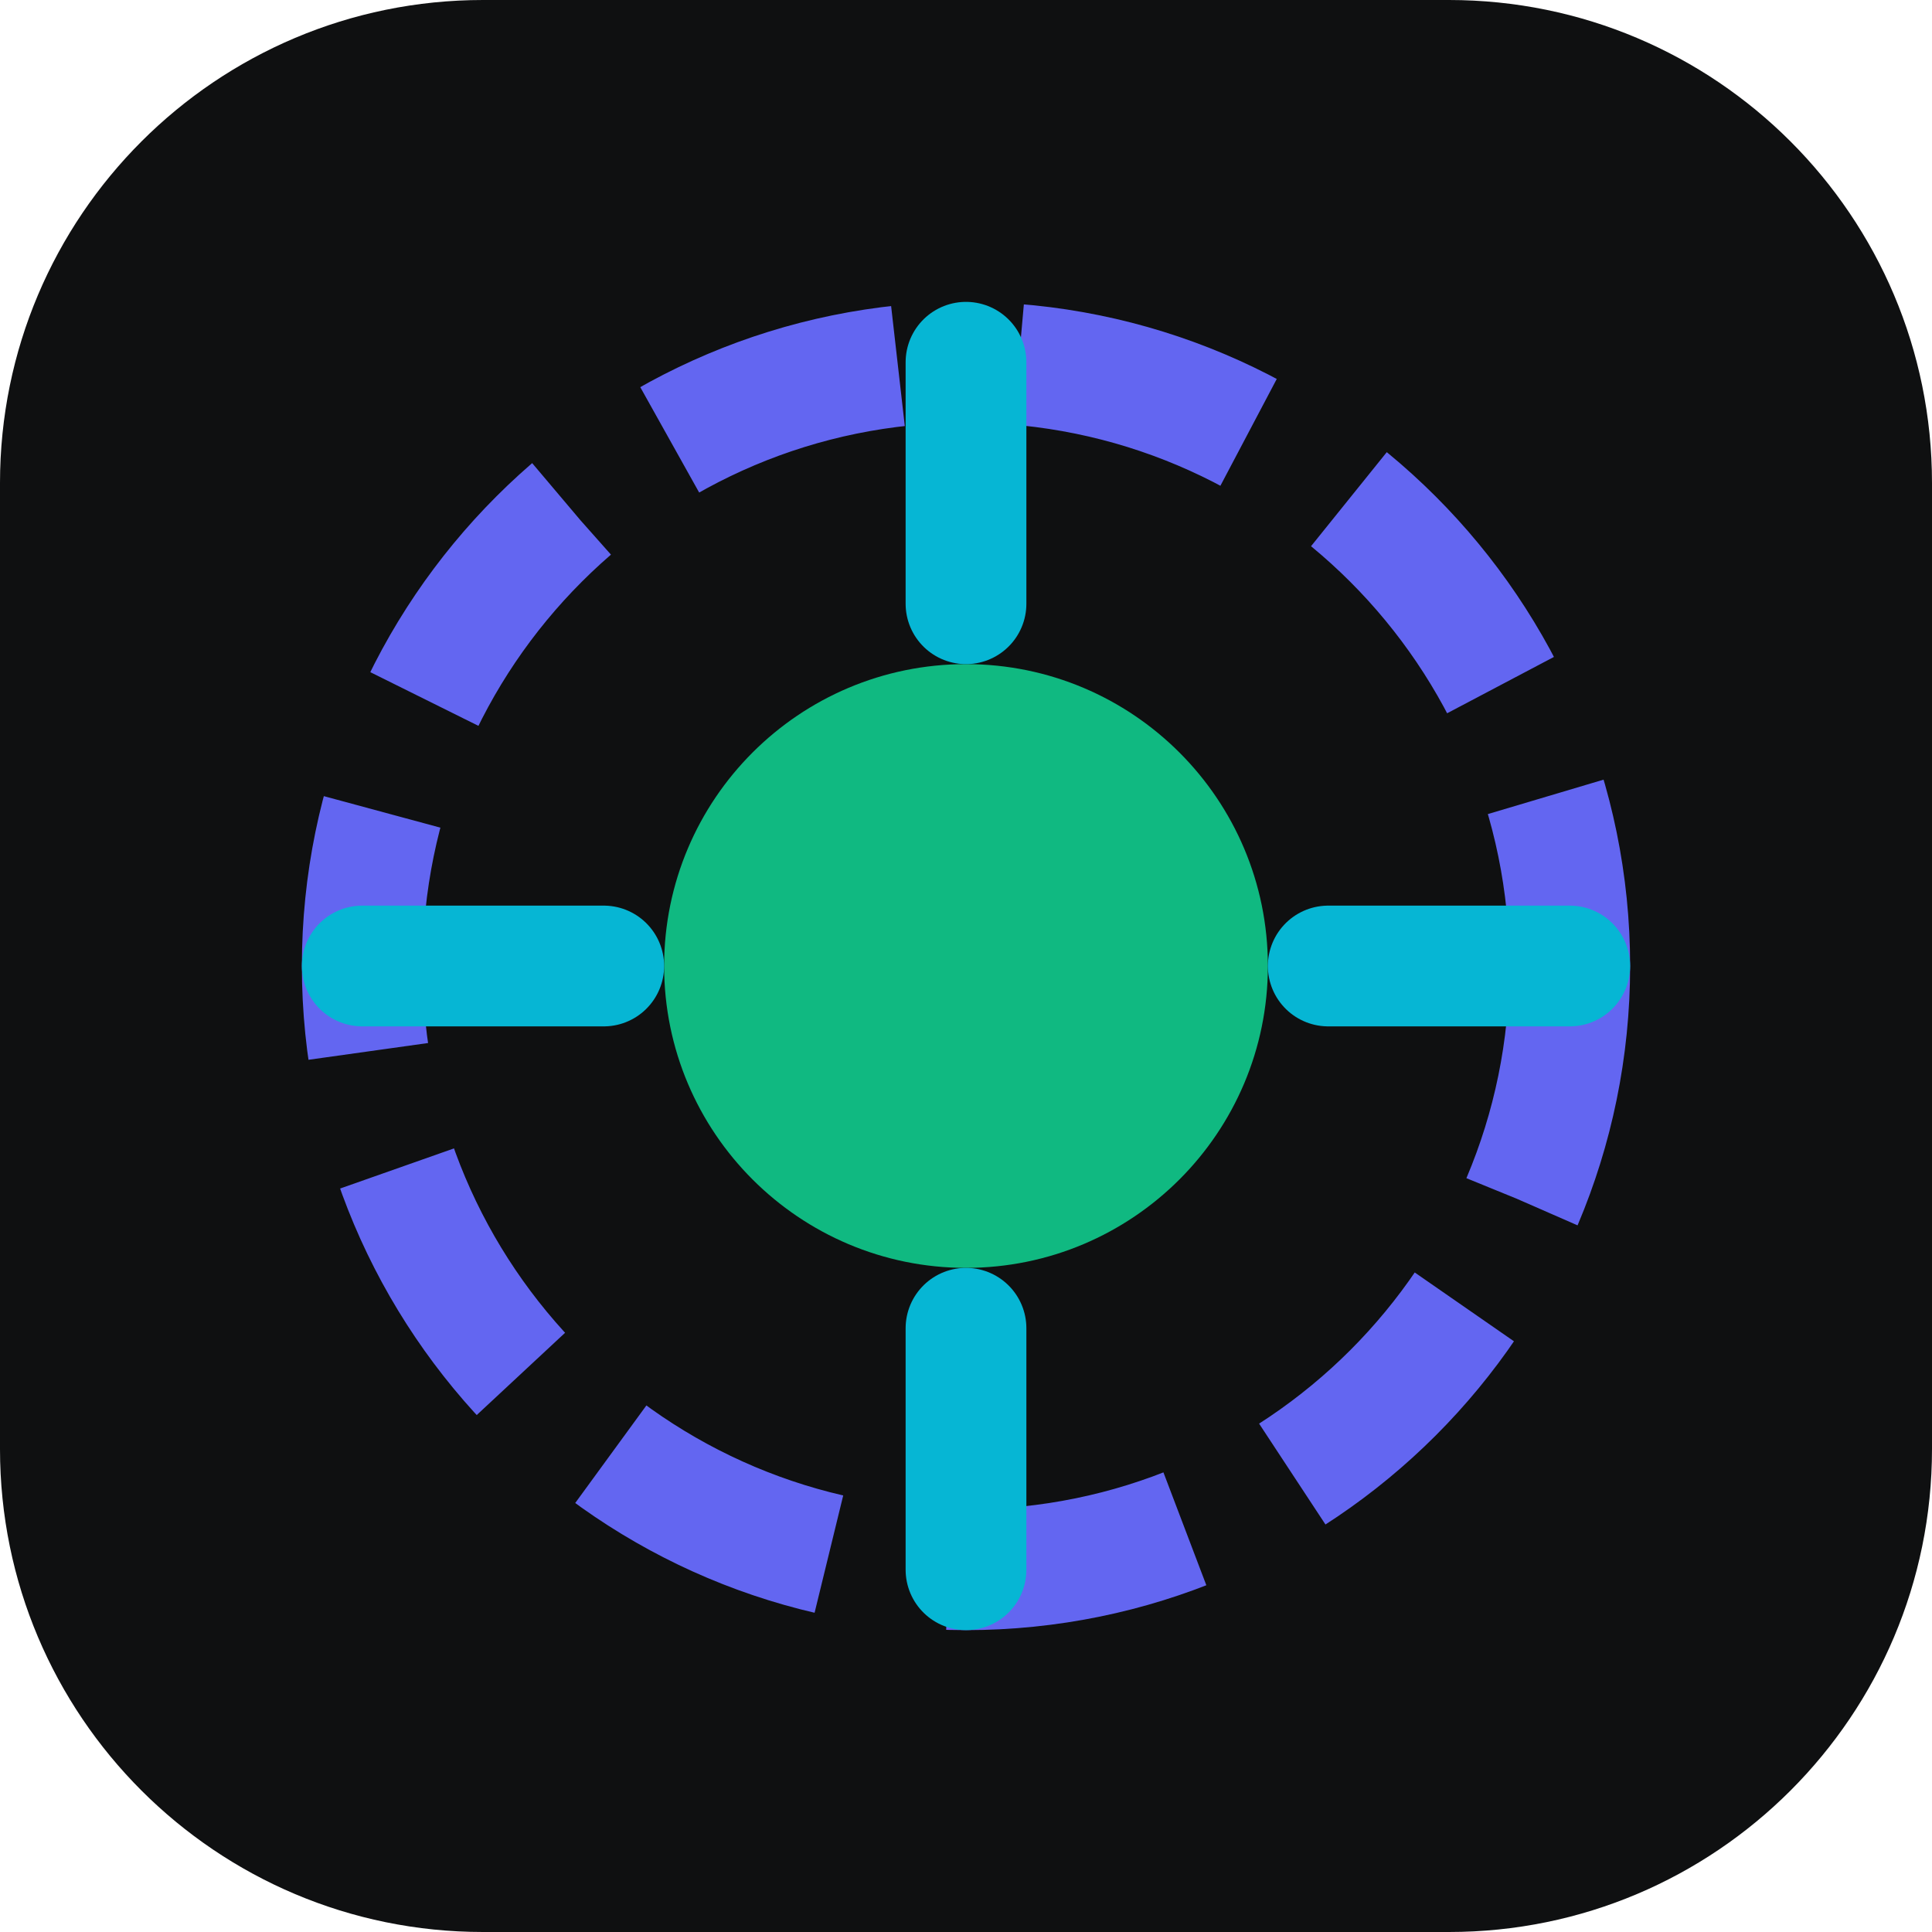
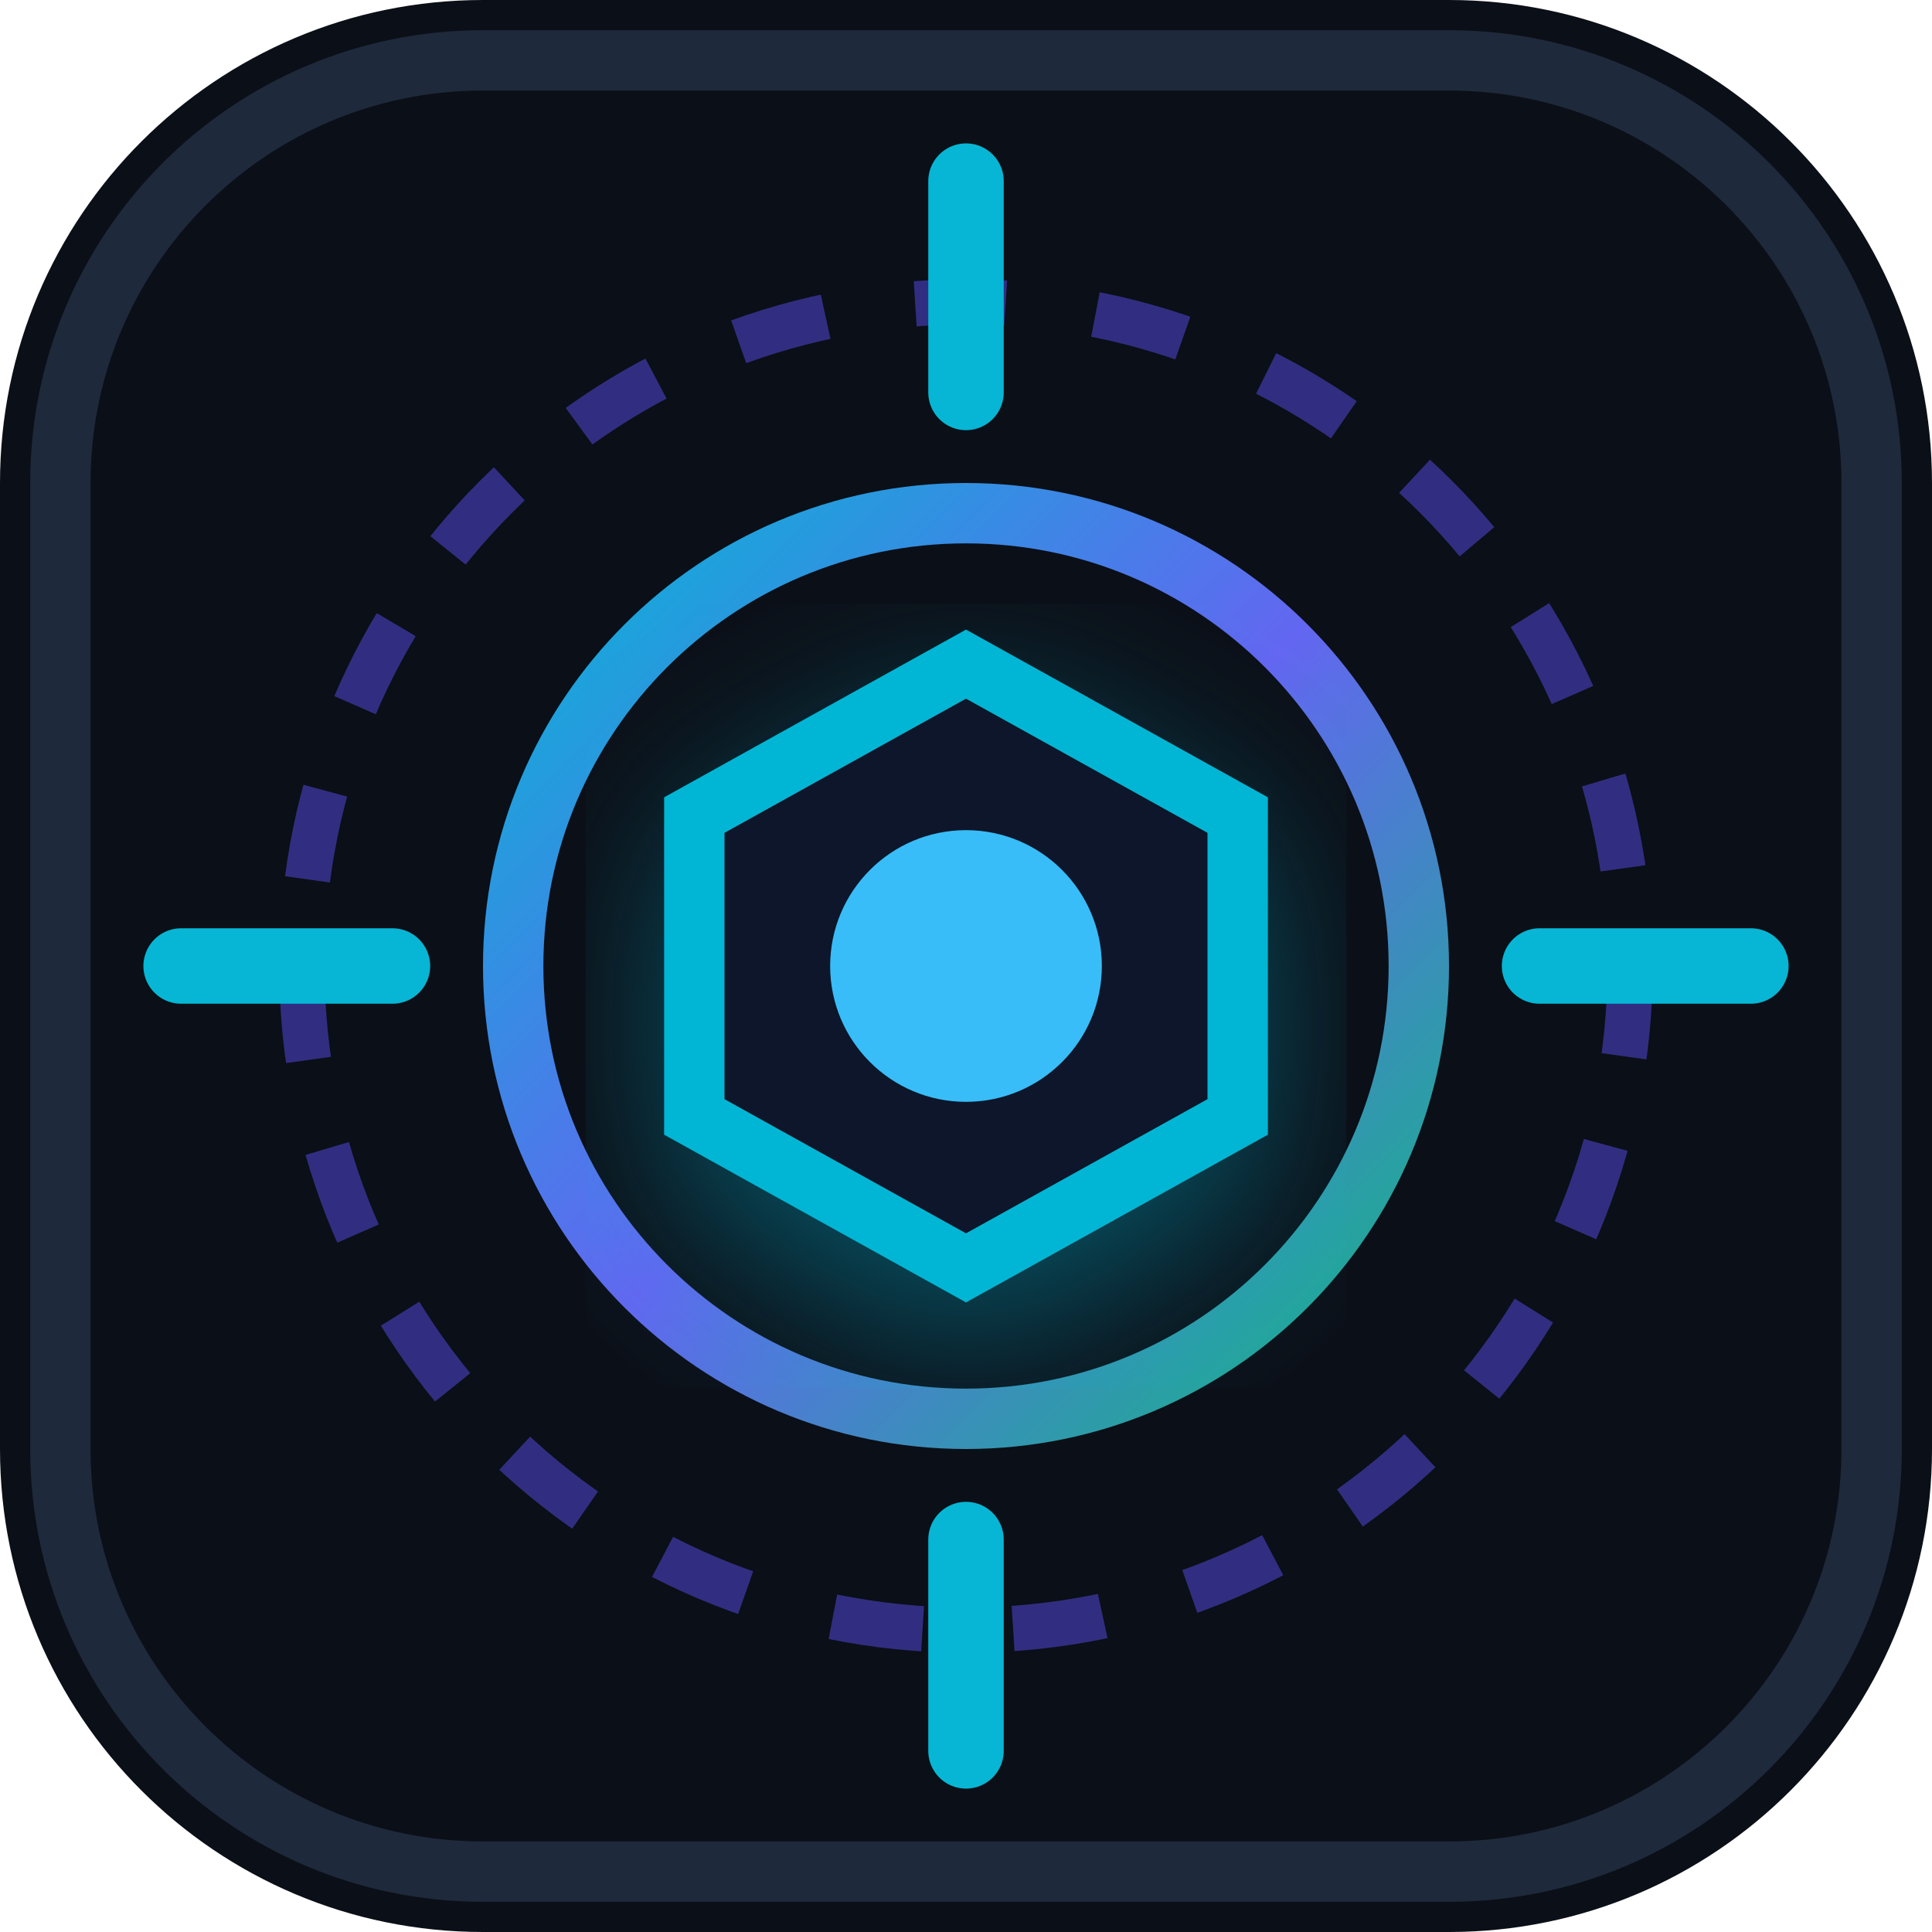
- <svg xmlns="http://www.w3.org/2000/svg" viewBox="0 0 32 32" fill="none">
-   <rect width="32" height="32" rx="8" fill="#0f1011" />
-   <circle cx="16" cy="16" r="10" stroke="#6366f1" stroke-width="2" stroke-dasharray="4 2" />
-   <circle cx="16" cy="16" r="5" fill="#10b981" />
-   <path d="M16 6V10M16 22V26M6 16H10M22 16H26" stroke="#06b6d4" stroke-width="2" stroke-linecap="round" />
+ <svg xmlns="http://www.w3.org/2000/svg" viewBox="0 0 64 64" fill="none">
+   <defs>
+     <linearGradient id="locusGlow" x1="0%" y1="0%" x2="100%" y2="100%">
+       <stop offset="0%" stop-color="#06b6d4" />
+       <stop offset="50%" stop-color="#6366f1" />
+       <stop offset="100%" stop-color="#10b981" />
+     </linearGradient>
+     <filter id="shadow" x="-20%" y="-20%" width="140%" height="140%">
+       <feDropShadow dx="0" dy="2" stdDeviation="3" flood-color="#06b6d4" flood-opacity="0.4" />
+     </filter>
+   </defs>
+   <rect width="64" height="64" rx="16" fill="#0b0f17" />
+   <rect x="2" y="2" width="60" height="60" rx="14" stroke="#1e293b" stroke-width="2" />
+   <circle cx="32" cy="32" r="22" stroke="#312e81" stroke-width="1.5" stroke-dasharray="3 3" />
+   <circle cx="32" cy="32" r="15" stroke="url(#locusGlow)" stroke-width="2" />
+   <path d="M32 6V13M32 51V58M6 32H13M51 32H58" stroke="#06b6d4" stroke-width="2.5" stroke-linecap="round" />
+   <polygon points="32,22 41,27 41,37 32,42 23,37 23,27" fill="#0f172a" stroke="#06b6d4" stroke-width="2" filter="url(#shadow)" />
+   <circle cx="32" cy="32" r="4.5" fill="#38bdf8" />
</svg>
